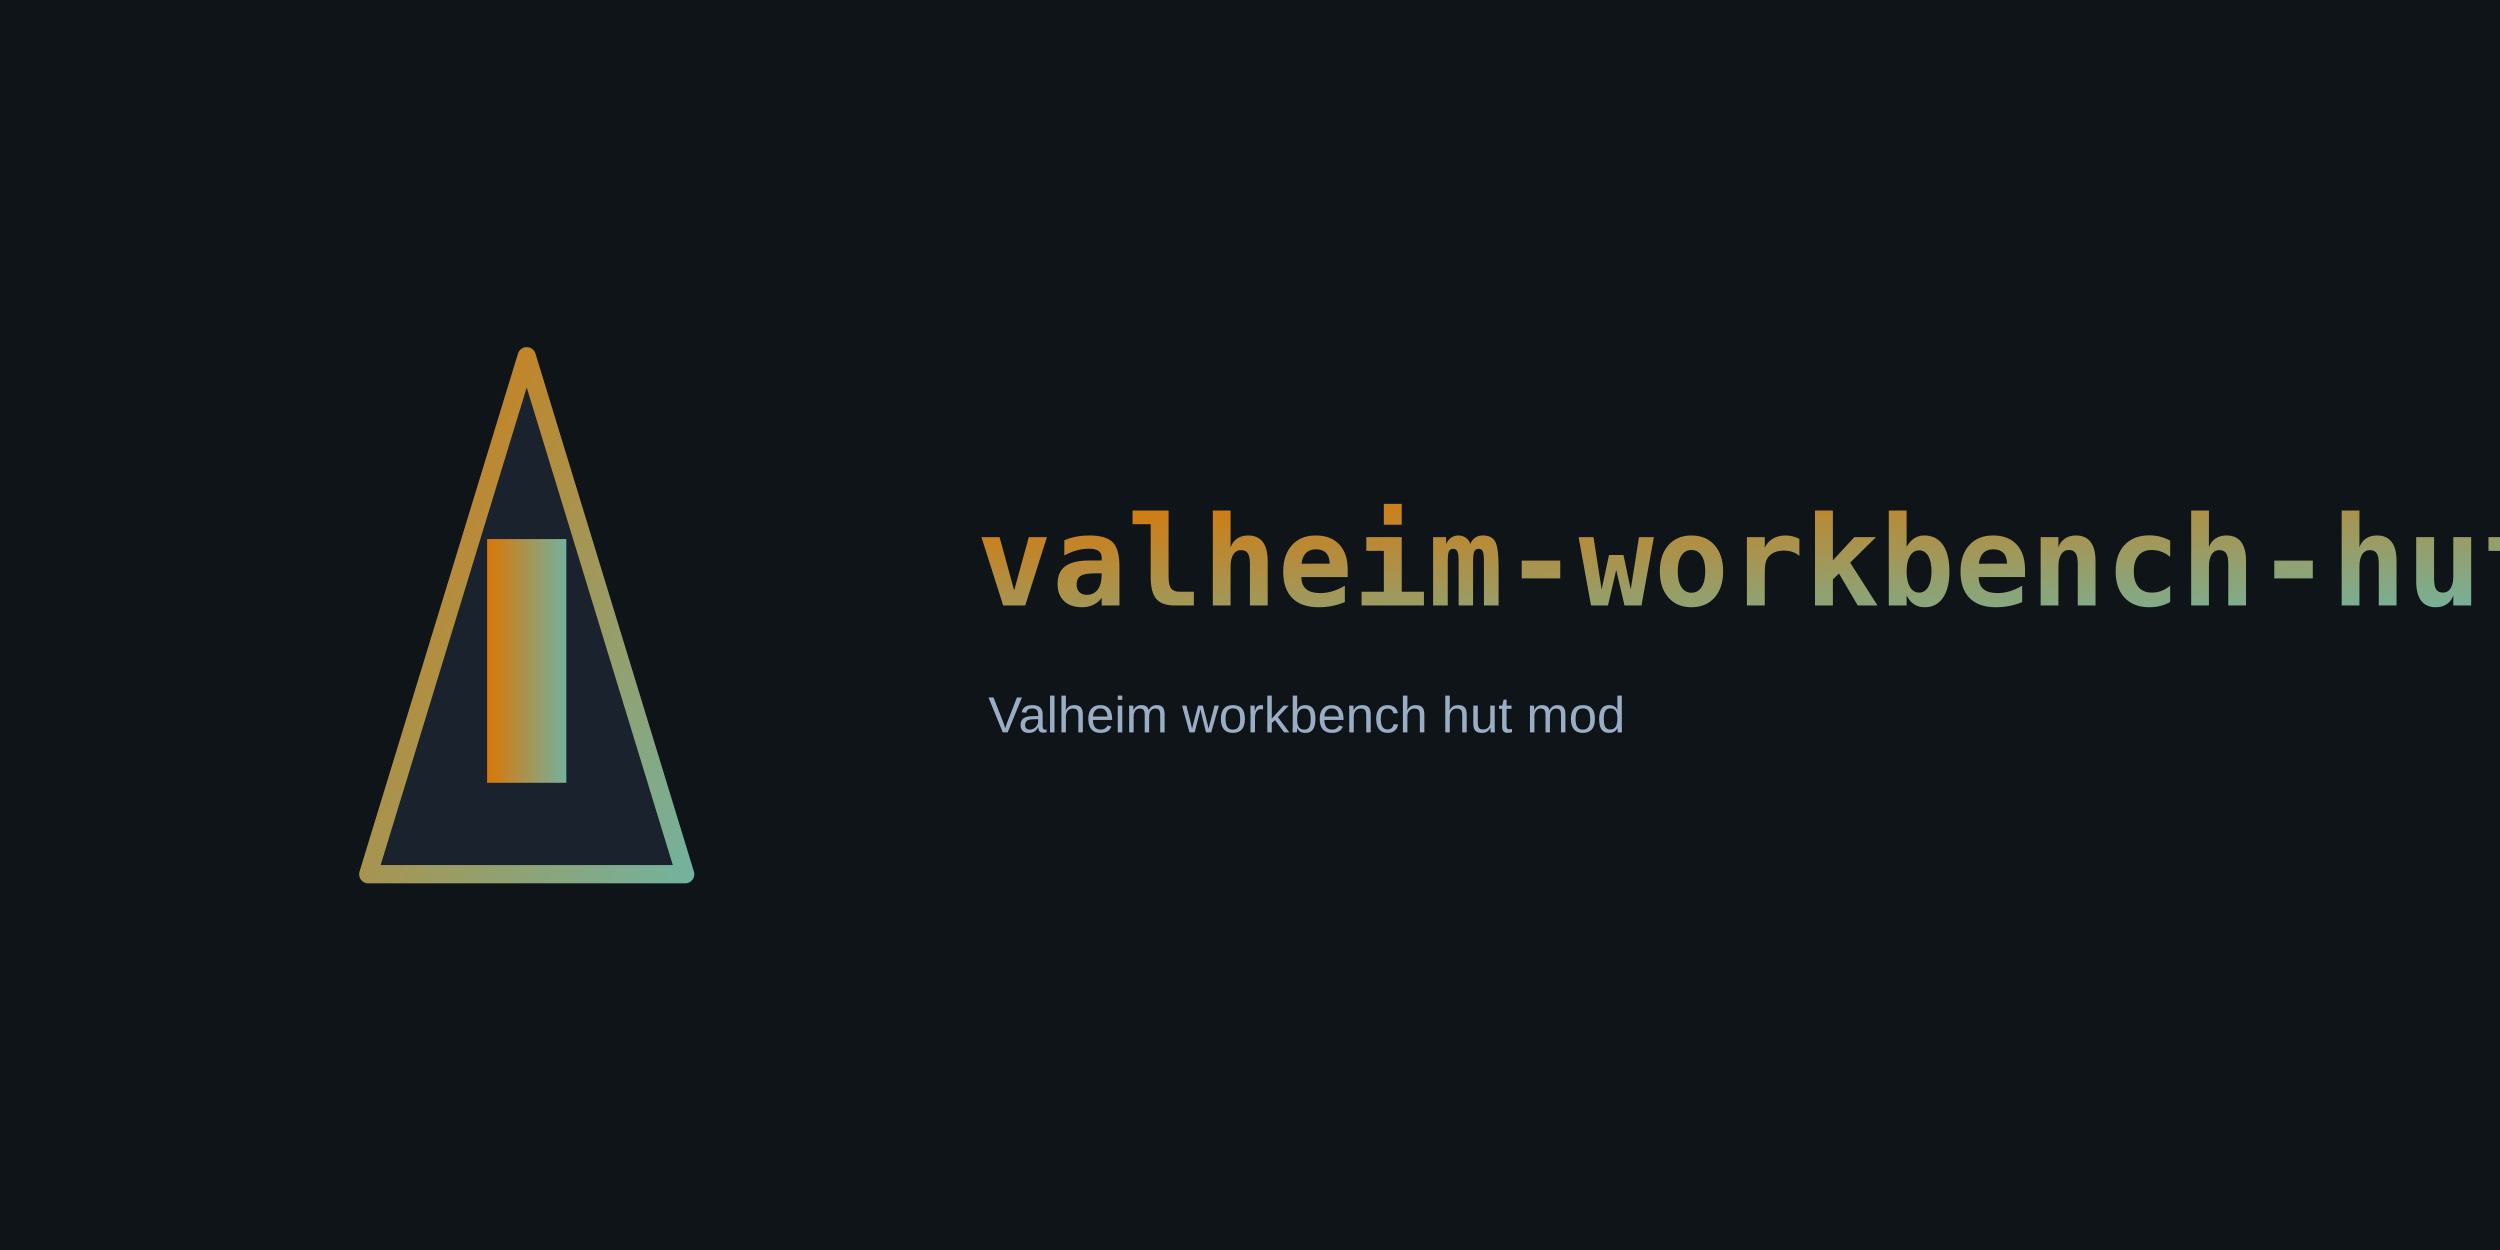
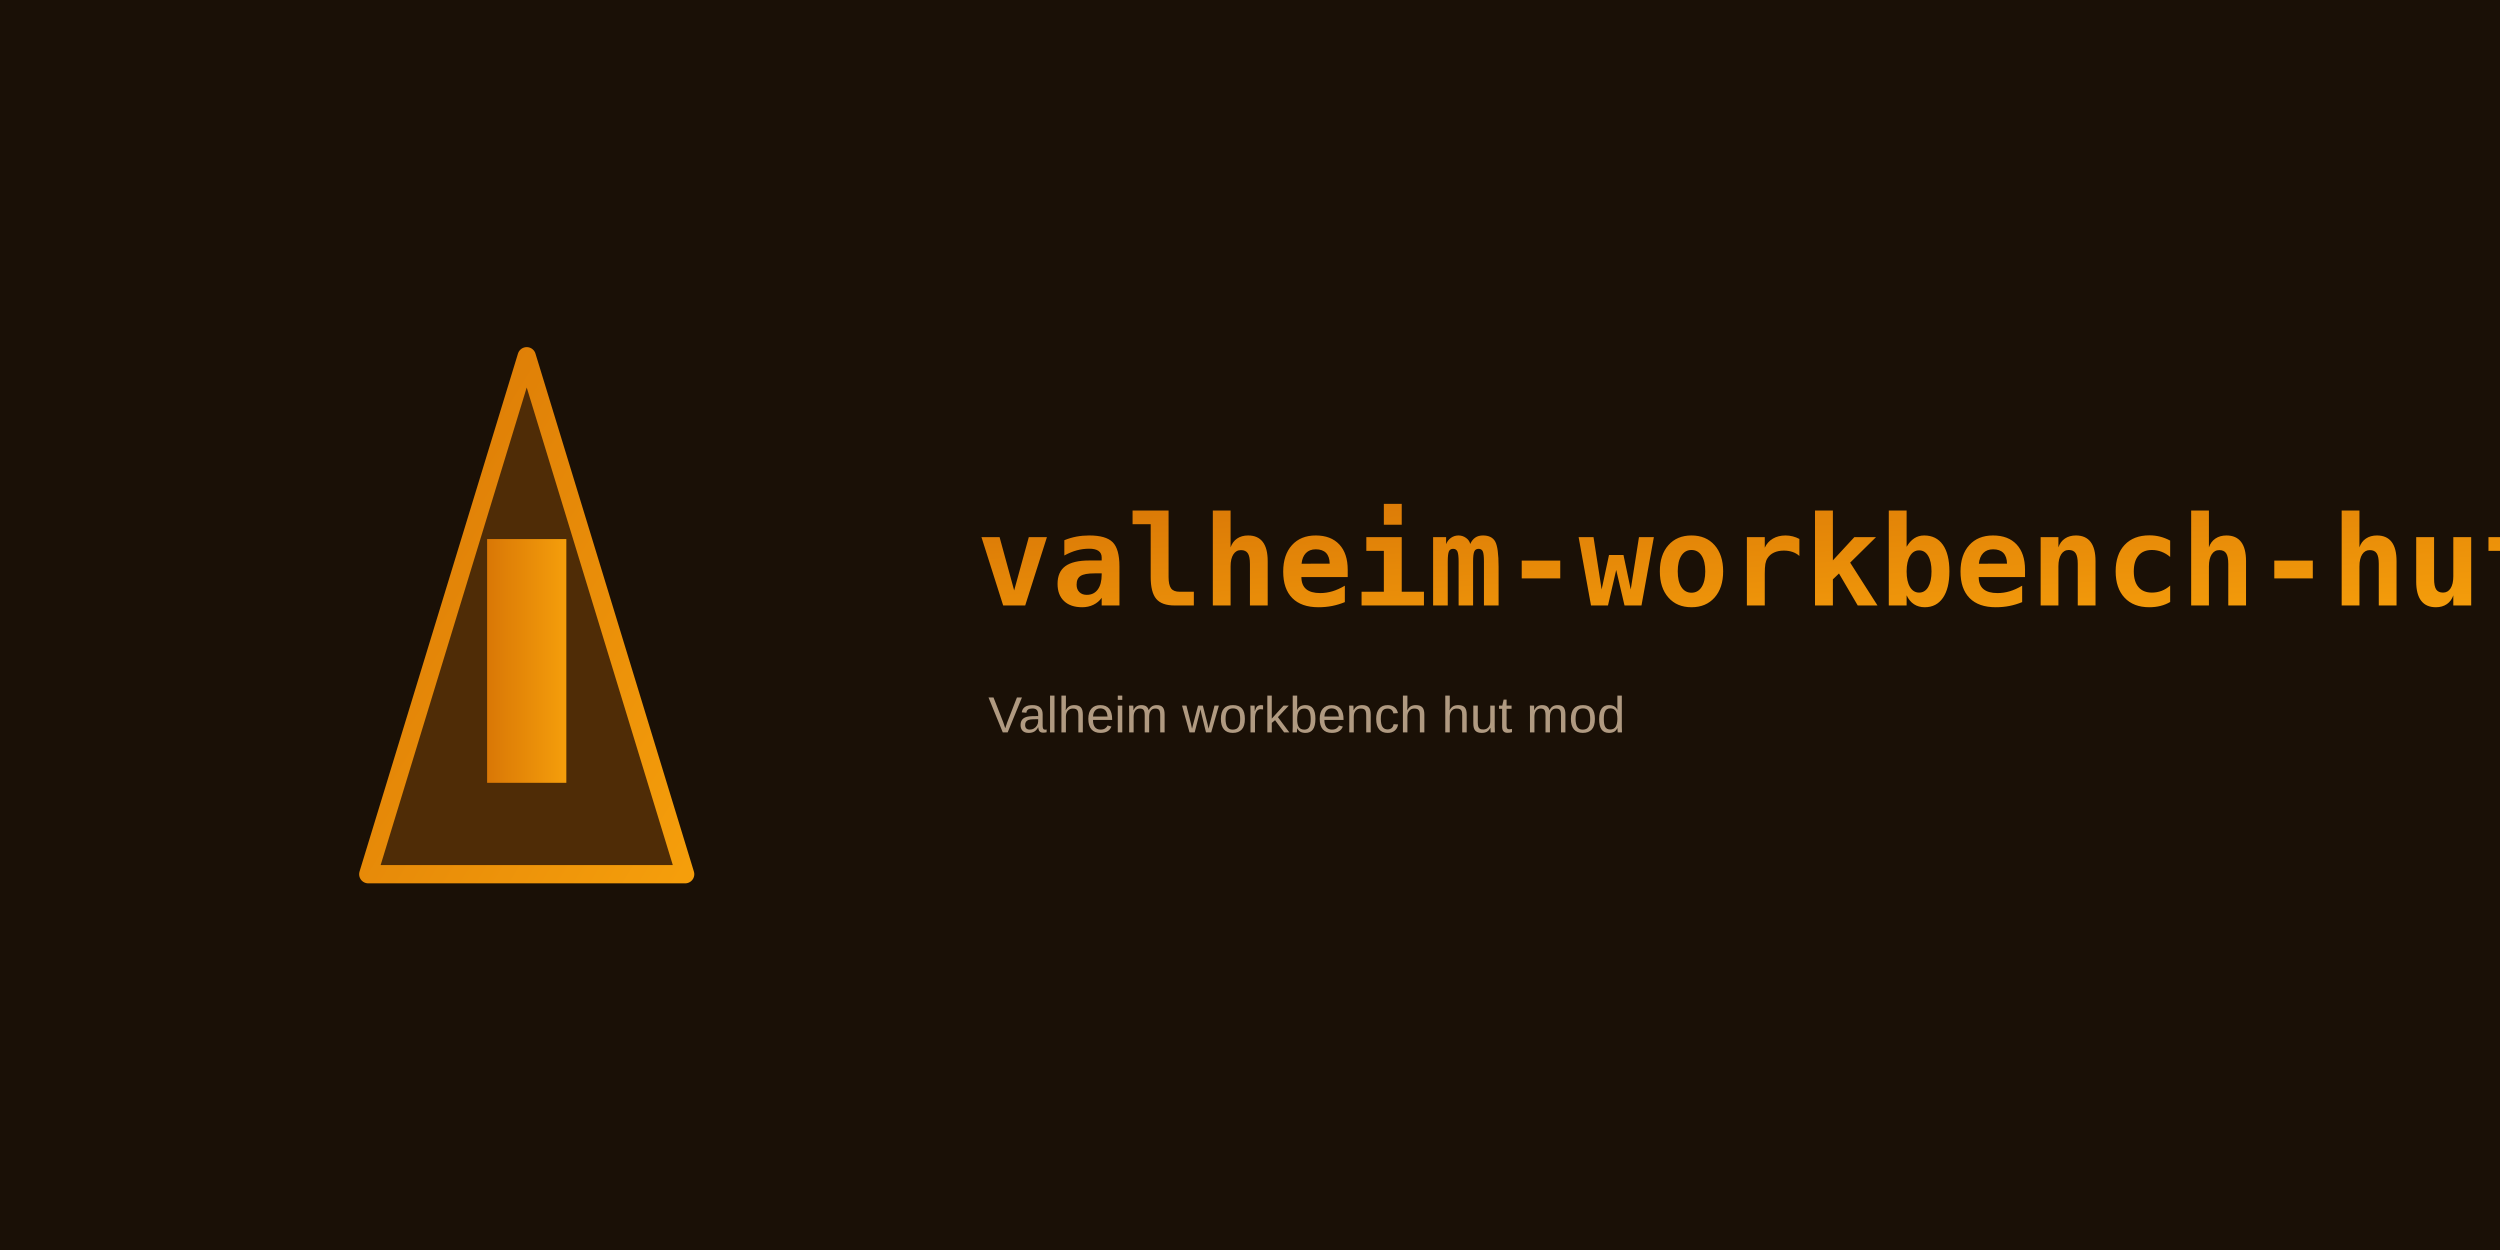
<svg xmlns="http://www.w3.org/2000/svg" viewBox="0 0 1280 640" width="1280" height="640" role="img" aria-label="valheim-workbench-hut">
  <defs>
    <linearGradient id="ac" x1="0" y1="0" x2="1" y2="1">
      <stop offset="0" stop-color="#d97706" />
-       <stop offset="1" stop-color="#74b29c" />
+       <stop offset="1" stop-color="#f59e0b" />
    </linearGradient>
    <linearGradient id="gWarm" x1="0%" y1="0%" x2="100%" y2="0%">
      <stop offset="0%" stop-color="#d97706" />
-       <stop offset="100%" stop-color="#74b29c" />
+       <stop offset="100%" stop-color="#f59e0b" />
    </linearGradient>
    <linearGradient id="canvasGrad" x1="0%" y1="0%" x2="100%" y2="100%">
-       <stop offset="0%" stop-color="#0a0e14" />
-       <stop offset="45%" stop-color="#151c28" />
-       <stop offset="100%" stop-color="#0c1820" />
-     </linearGradient>
-     <linearGradient id="bg" x1="0" y1="0" x2="1" y2="1">
-       <stop offset="0" stop-color="#1e1b4b" />
-       <stop offset="0.55" stop-color="#0f3a4a" />
-       <stop offset="1" stop-color="#0f766e" />
+       <stop offset="0%" stop-color="#1a1107" />
+       <stop offset="45%" stop-color="#442606" />
+       <stop offset="100%" stop-color="#1a1006" />
    </linearGradient>
    <radialGradient id="glowA" cx="18%" cy="22%" r="55%">
-       <stop offset="0%" stop-color="#d97706" stop-opacity="0.22" />
+       <stop offset="0%" stop-color="#d97706" stop-opacity="0.28" />
      <stop offset="100%" stop-color="#d97706" stop-opacity="0" />
    </radialGradient>
    <radialGradient id="glowB" cx="88%" cy="78%" r="50%">
-       <stop offset="0%" stop-color="#74b29c" stop-opacity="0.20" />
-       <stop offset="100%" stop-color="#74b29c" stop-opacity="0" />
+       <stop offset="0%" stop-color="#f59e0b" stop-opacity="0.24" />
+       <stop offset="100%" stop-color="#f59e0b" stop-opacity="0" />
    </radialGradient>
  </defs>
-   <rect width="1280" height="640" fill="#0f1419" />
+   <rect width="1280" height="640" fill="#1a1006" />
  <g transform="translate(70 120) scale(0.78)">
-     <path d="M256 80 L360 420 H152 Z" fill="#1a222d" stroke="url(#ac)" stroke-width="12" stroke-linejoin="round" />
+     <path d="M256 80 L360 420 H152 Z" fill="#4f2c06" stroke="url(#ac)" stroke-width="12" stroke-linejoin="round" />
    <rect x="230" y="200" width="52" height="160" fill="url(#gWarm)" />
  </g>
  <text x="500" y="310" font-family="Consolas, Cascadia Mono, monospace" font-weight="700" font-size="64" fill="url(#ac)">valheim-workbench-hut</text>
-   <text x="506" y="375" font-family="Segoe UI, Arial, sans-serif" font-size="26" fill="#9aadc4">Valheim workbench hut mod</text>
+   <text x="506" y="375" font-family="Segoe UI, Arial, sans-serif" font-size="26" fill="#b09a81">Valheim workbench hut mod</text>
</svg>
